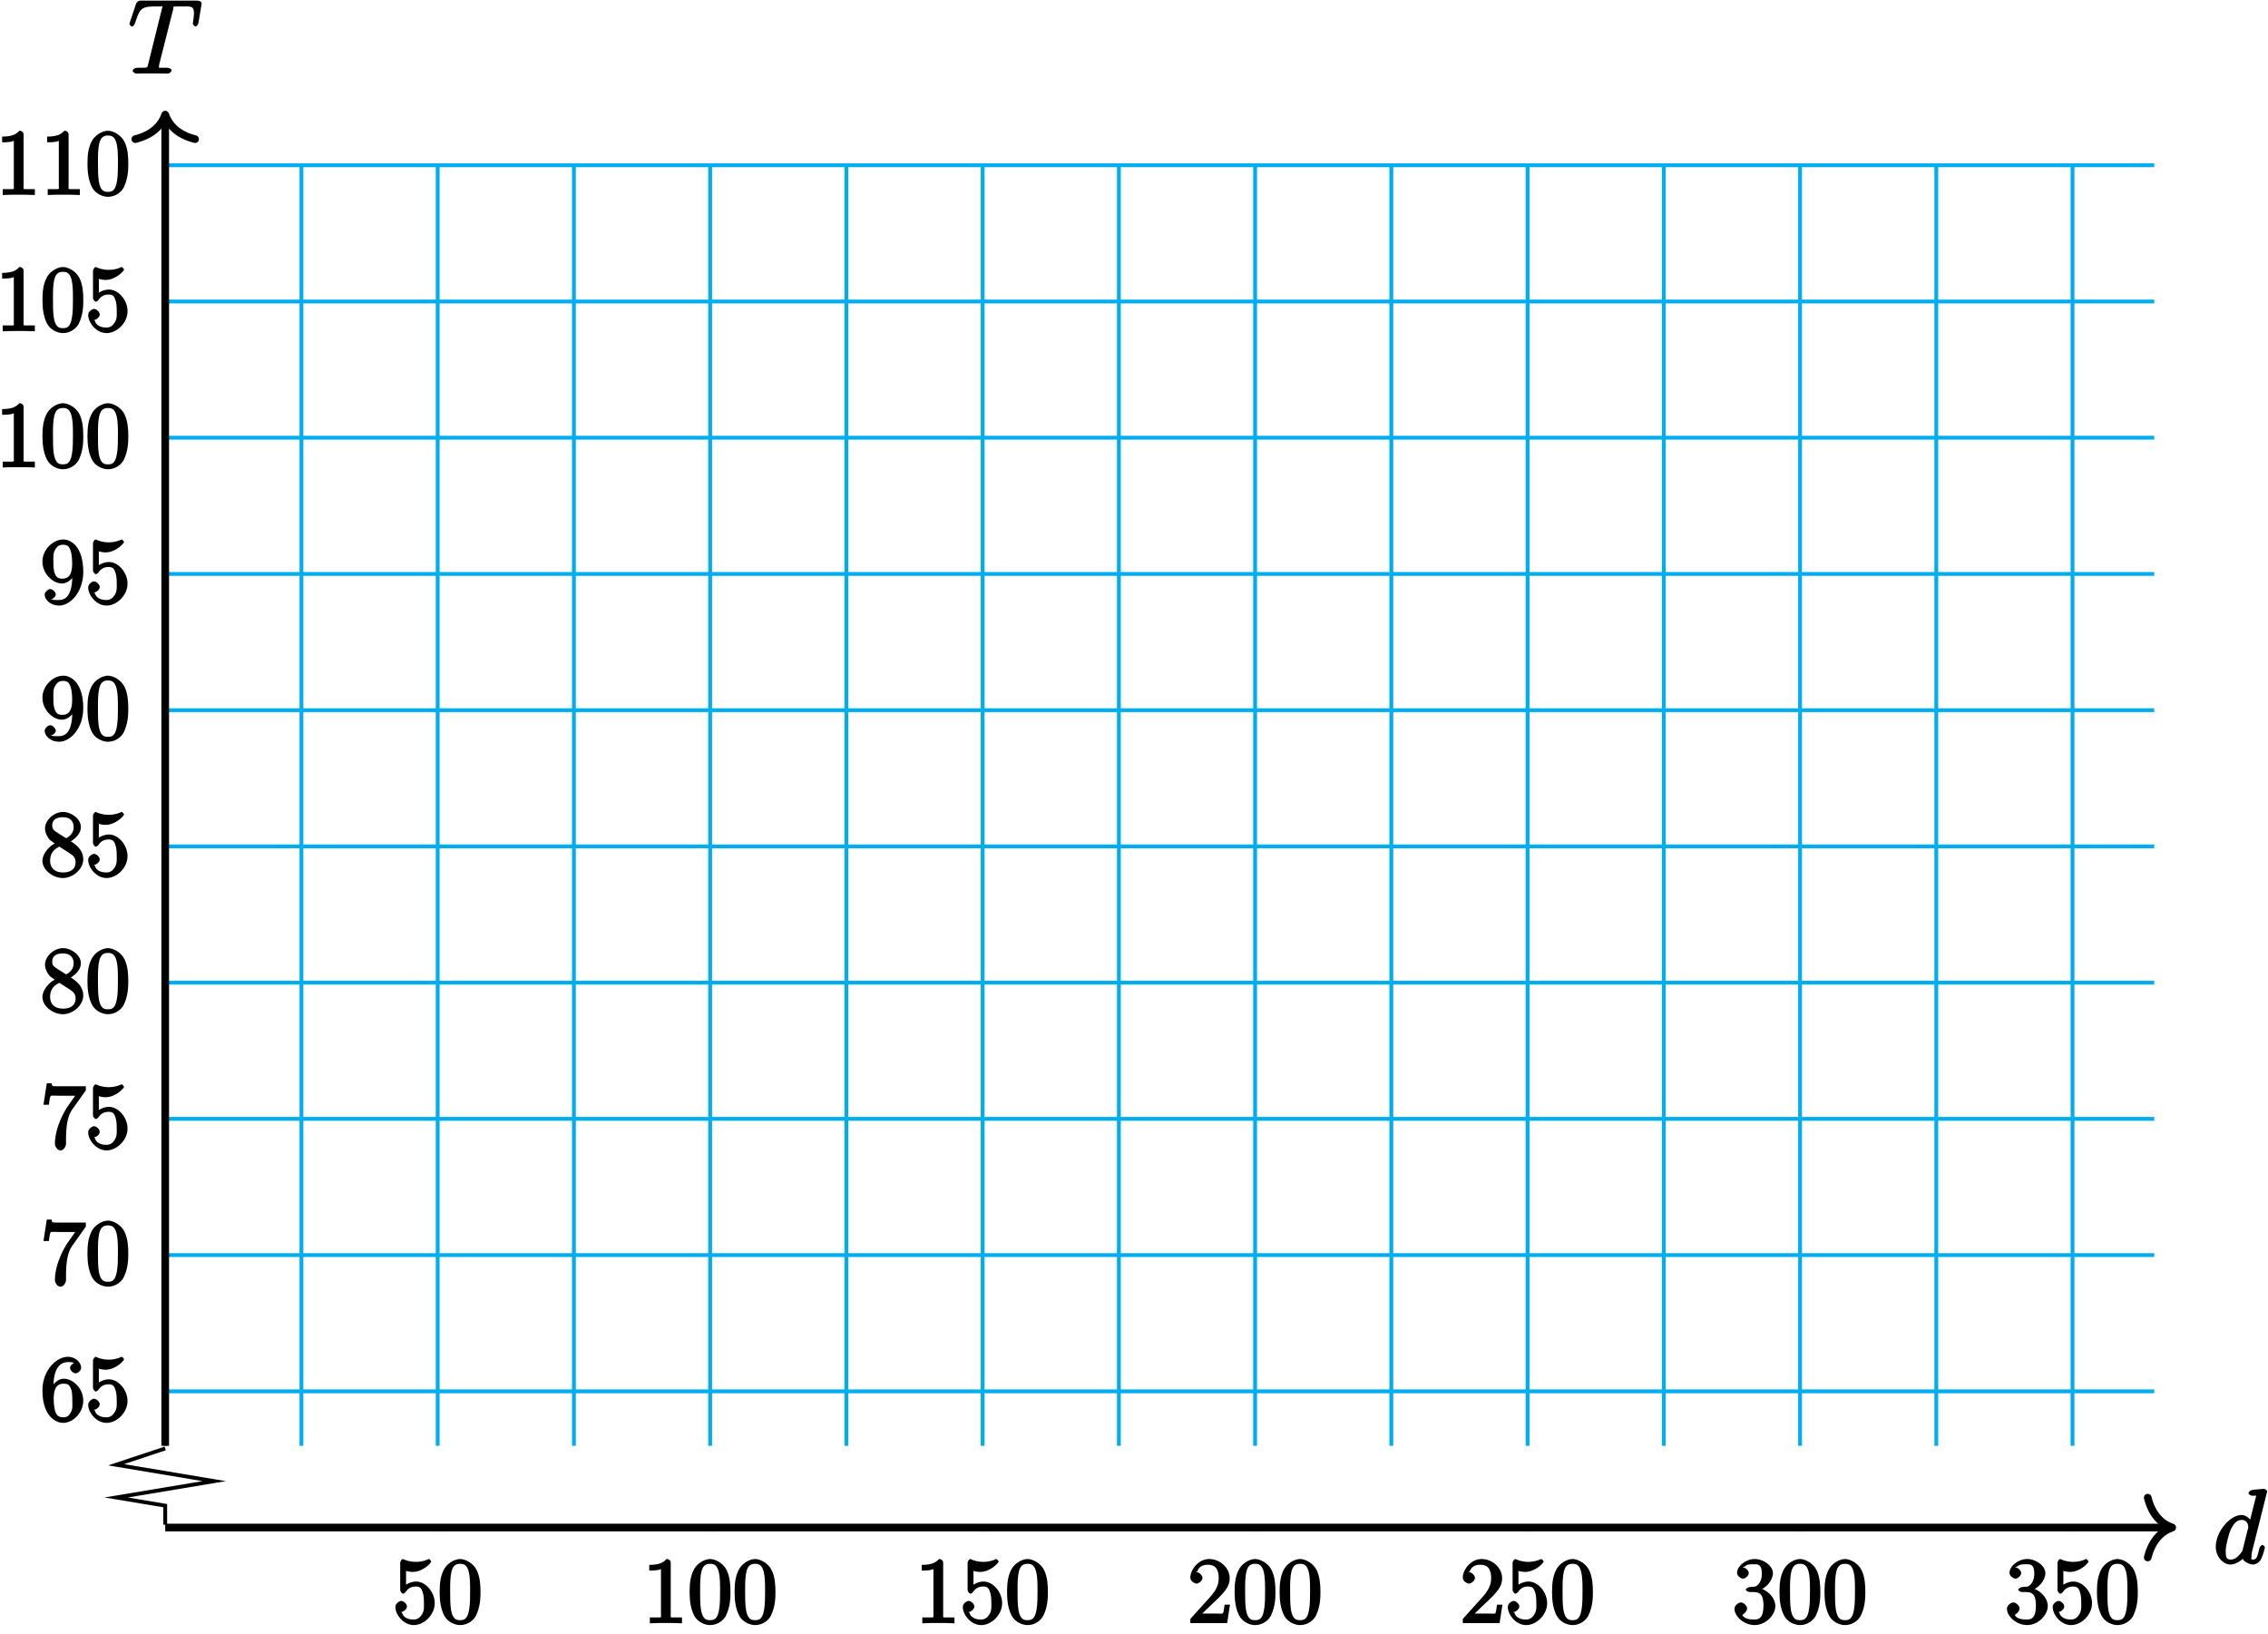
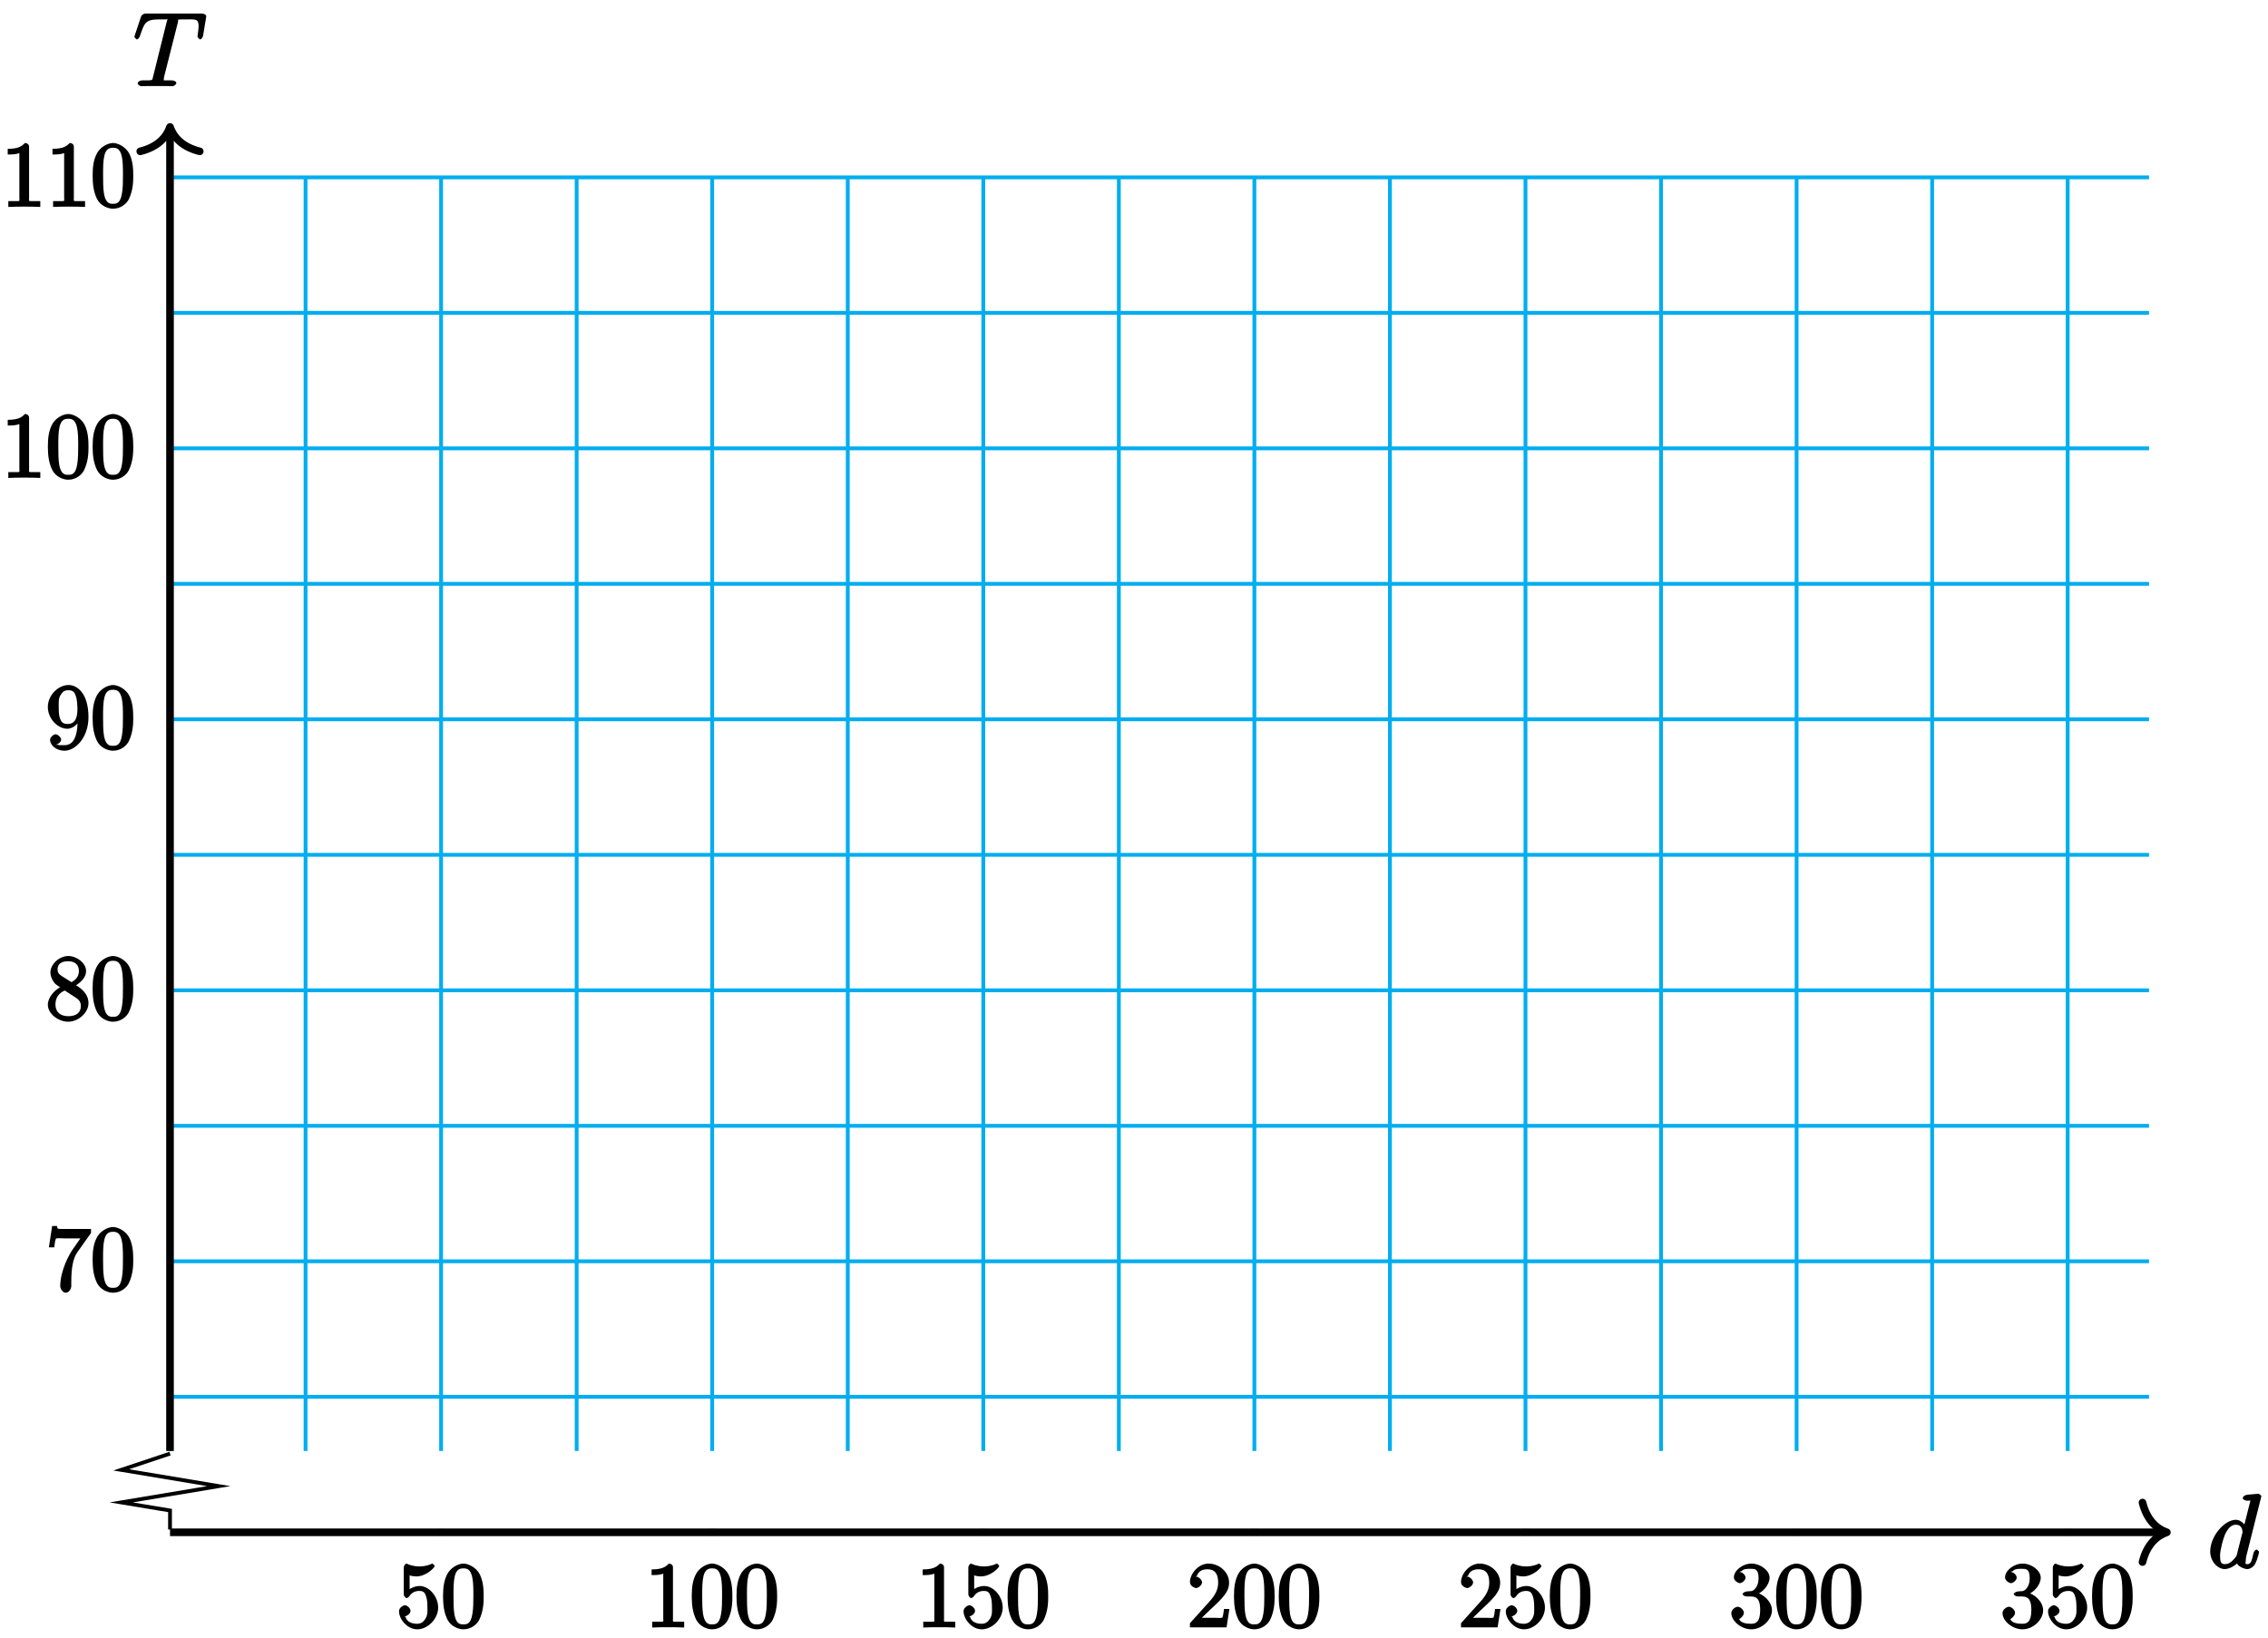
- <svg xmlns="http://www.w3.org/2000/svg" xmlns:xlink="http://www.w3.org/1999/xlink" width="236pt" height="170pt" viewBox="0 0 236 170" version="1.1">
+ <svg xmlns="http://www.w3.org/2000/svg" xmlns:xlink="http://www.w3.org/1999/xlink" width="237.2pt" height="171.337pt" viewBox="0 0 237.2 171.337" version="1.1">
  <defs>
    <g>
      <symbol overflow="visible" id="glyph0-0">
        <path style="stroke:none;" d="" />
      </symbol>
      <symbol overflow="visible" id="glyph0-1">
        <path style="stroke:none;" d="M 5.578 -7.359 C 5.594 -7.391 5.609 -7.453 5.609 -7.516 C 5.609 -7.625 5.344 -7.766 5.312 -7.766 C 5.312 -7.766 4.781 -7.734 4.719 -7.719 C 4.547 -7.703 4.375 -7.688 4.188 -7.672 C 3.922 -7.656 3.672 -7.5 3.672 -7.297 C 3.672 -7.188 3.922 -7.047 4.078 -7.047 C 4.609 -7.047 4.453 -7.094 4.453 -6.984 C 4.453 -6.922 4.422 -6.844 4.406 -6.797 L 3.75 -4.188 L 4.094 -4.188 C 3.969 -4.469 3.516 -5.047 2.953 -5.047 C 1.75 -5.047 0.266 -3.328 0.266 -1.734 C 0.266 -0.672 1.062 0.109 1.781 0.109 C 2.375 0.109 3 -0.391 3.078 -0.484 C 3.125 -0.219 3.797 0.109 4.125 0.109 C 4.453 0.109 4.828 -0.125 5 -0.5 C 5.234 -0.984 5.375 -1.641 5.375 -1.688 C 5.375 -1.75 5.172 -1.938 5.109 -1.938 C 5.016 -1.938 4.828 -1.734 4.797 -1.578 C 4.625 -0.938 4.594 -0.406 4.156 -0.406 C 3.844 -0.406 3.984 -0.531 3.984 -0.75 C 3.984 -0.797 3.984 -1.016 4.062 -1.328 Z M 3.062 -1.438 C 3.016 -1.25 3.062 -1.328 2.906 -1.125 C 2.672 -0.828 2.328 -0.406 1.812 -0.406 C 1.375 -0.406 1.297 -0.656 1.297 -1.297 C 1.297 -1.891 1.625 -3.094 1.828 -3.547 C 2.203 -4.297 2.547 -4.531 2.953 -4.531 C 3.672 -4.531 3.641 -3.797 3.641 -3.719 C 3.641 -3.703 3.656 -3.672 3.594 -3.547 Z M 3.062 -1.438 " />
      </symbol>
      <symbol overflow="visible" id="glyph0-2">
        <path style="stroke:none;" d="M 4.656 -6.719 C 4.719 -6.969 4.578 -6.922 4.734 -6.969 C 4.828 -6.984 5.172 -6.984 5.406 -6.984 C 6.484 -6.984 6.812 -7.094 6.812 -6.25 C 6.812 -6.094 6.766 -5.688 6.703 -5.281 L 6.703 -5.156 C 6.703 -5.109 6.906 -4.891 6.969 -4.891 C 7.078 -4.891 7.25 -5.109 7.281 -5.281 L 7.594 -7.188 C 7.609 -7.281 7.609 -7.297 7.609 -7.328 C 7.609 -7.453 7.391 -7.594 7.172 -7.594 L 1.281 -7.594 C 1.031 -7.594 0.844 -7.438 0.781 -7.25 L 0.141 -5.328 C 0.156 -5.391 0.094 -5.172 0.094 -5.156 C 0.094 -5.109 0.297 -4.891 0.359 -4.891 C 0.453 -4.891 0.641 -5.094 0.672 -5.234 C 1.125 -6.531 1.188 -6.984 2.625 -6.984 L 3.344 -6.984 C 3.609 -6.984 3.547 -7.141 3.547 -7.016 C 3.547 -6.984 3.547 -6.969 3.484 -6.766 L 2.047 -0.984 C 1.938 -0.578 2.094 -0.609 0.953 -0.609 C 0.672 -0.609 0.438 -0.469 0.438 -0.266 C 0.438 -0.156 0.719 0 0.781 0 C 1.047 0 1.328 -0.016 1.594 -0.016 L 3.266 -0.016 C 3.547 -0.016 3.828 0 4.109 0 C 4.219 0 4.484 -0.156 4.484 -0.359 C 4.484 -0.469 4.25 -0.609 3.969 -0.609 C 3 -0.609 3.172 -0.562 3.172 -0.719 C 3.172 -0.734 3.172 -0.812 3.203 -0.984 Z M 4.656 -6.719 " />
      </symbol>
      <symbol overflow="visible" id="glyph1-0">
        <path style="stroke:none;" d="" />
      </symbol>
      <symbol overflow="visible" id="glyph1-1">
        <path style="stroke:none;" d="M 1.219 -5.484 C 1.641 -5.344 1.969 -5.328 2.078 -5.328 C 3.156 -5.328 4.016 -6.281 4.016 -6.422 C 4.016 -6.453 3.828 -6.672 3.766 -6.672 C 3.75 -6.672 3.734 -6.672 3.641 -6.625 C 3.109 -6.391 2.656 -6.375 2.406 -6.375 C 1.766 -6.375 1.312 -6.562 1.141 -6.641 C 1.078 -6.672 1.047 -6.672 1.047 -6.672 C 0.969 -6.672 0.781 -6.438 0.781 -6.297 L 0.781 -3.453 C 0.781 -3.281 0.969 -3.062 1.078 -3.062 C 1.125 -3.062 1.25 -3.125 1.344 -3.234 C 1.609 -3.641 1.953 -3.812 2.422 -3.812 C 2.938 -3.812 3 -3.5 3.078 -3.344 C 3.234 -2.969 3.25 -2.5 3.25 -2.125 C 3.25 -1.766 3.312 -1.344 3.047 -0.906 C 2.828 -0.562 2.578 -0.375 2.156 -0.375 C 1.531 -0.375 1.078 -0.641 0.969 -1.094 C 0.781 -1.172 0.844 -1.156 0.891 -1.156 C 1.047 -1.156 1.484 -1.406 1.484 -1.734 C 1.484 -2 1.125 -2.312 0.891 -2.312 C 0.719 -2.312 0.281 -2.062 0.281 -1.688 C 0.281 -0.875 1.125 0.203 2.188 0.203 C 3.266 0.203 4.375 -0.859 4.375 -2.078 C 4.375 -3.219 3.438 -4.328 2.438 -4.328 C 1.891 -4.328 1.344 -4.031 1.094 -3.766 L 1.391 -3.656 L 1.391 -5.422 Z M 1.219 -5.484 " />
      </symbol>
      <symbol overflow="visible" id="glyph1-2">
        <path style="stroke:none;" d="M 4.453 -3.219 C 4.453 -4 4.406 -4.781 4.062 -5.516 C 3.672 -6.297 2.812 -6.672 2.344 -6.672 C 1.781 -6.672 0.922 -6.234 0.578 -5.438 C 0.312 -4.844 0.203 -4.25 0.203 -3.219 C 0.203 -2.281 0.328 -1.484 0.672 -0.797 C 1.047 -0.078 1.844 0.203 2.328 0.203 C 3.172 0.203 3.766 -0.344 3.984 -0.781 C 4.438 -1.719 4.453 -2.656 4.453 -3.219 Z M 2.328 -0.312 C 2.031 -0.312 1.578 -0.312 1.391 -1.359 C 1.297 -1.938 1.297 -2.656 1.297 -3.328 C 1.297 -4.109 1.297 -4.812 1.438 -5.391 C 1.609 -6.031 1.922 -6.172 2.328 -6.172 C 2.703 -6.172 3.062 -6.094 3.25 -5.281 C 3.375 -4.734 3.375 -3.984 3.375 -3.328 C 3.375 -2.688 3.375 -1.953 3.266 -1.375 C 3.094 -0.328 2.672 -0.312 2.328 -0.312 Z M 2.328 -0.312 " />
      </symbol>
      <symbol overflow="visible" id="glyph1-3">
        <path style="stroke:none;" d="M 2.922 -6.281 C 2.922 -6.5 2.75 -6.672 2.484 -6.672 C 2.203 -6.375 1.859 -6.062 0.688 -6.062 L 0.688 -5.469 C 1.094 -5.469 1.562 -5.469 1.906 -5.625 L 1.906 -0.891 C 1.906 -0.547 2.062 -0.594 1.219 -0.594 L 0.75 -0.594 L 0.75 0.016 C 1.188 -0.016 2.109 -0.016 2.422 -0.016 C 2.75 -0.016 3.656 -0.016 4.094 0.016 L 4.094 -0.594 L 3.625 -0.594 C 2.781 -0.594 2.922 -0.547 2.922 -0.891 Z M 2.922 -6.281 " />
      </symbol>
      <symbol overflow="visible" id="glyph1-4">
        <path style="stroke:none;" d="M 4.203 -1.922 L 3.844 -1.922 C 3.781 -1.594 3.766 -1.188 3.672 -1.031 C 3.609 -0.953 3.188 -1 2.891 -1 L 1.125 -1 L 1.25 -0.734 C 1.5 -0.953 2.078 -1.562 2.328 -1.781 C 3.781 -3.125 4.375 -3.734 4.375 -4.672 C 4.375 -5.781 3.344 -6.672 2.234 -6.672 C 1.125 -6.672 0.281 -5.562 0.281 -4.75 C 0.281 -4.25 0.891 -4.109 0.922 -4.109 C 1.125 -4.109 1.547 -4.406 1.547 -4.703 C 1.547 -4.969 1.188 -5.312 0.922 -5.312 C 0.828 -5.312 0.812 -5.312 1.016 -5.391 C 1.141 -5.797 1.484 -6.078 2.109 -6.078 C 2.922 -6.078 3.234 -5.562 3.234 -4.672 C 3.234 -3.859 2.828 -3.266 2.281 -2.656 L 0.281 -0.438 L 0.281 0 L 4.109 0 L 4.406 -1.922 Z M 4.203 -1.922 " />
      </symbol>
      <symbol overflow="visible" id="glyph1-5">
        <path style="stroke:none;" d="M 1.766 -3.75 C 1.594 -3.734 1.375 -3.562 1.375 -3.484 C 1.375 -3.391 1.609 -3.234 1.781 -3.234 L 2.219 -3.234 C 3.031 -3.234 3.219 -2.719 3.219 -1.797 C 3.219 -0.547 2.75 -0.375 2.281 -0.375 C 1.812 -0.375 1.203 -0.438 1.016 -0.859 C 1.062 -0.859 1.516 -1.188 1.516 -1.531 C 1.516 -1.812 1.141 -2.156 0.875 -2.156 C 0.641 -2.156 0.203 -1.859 0.203 -1.5 C 0.203 -0.656 1.25 0.203 2.297 0.203 C 3.438 0.203 4.453 -0.828 4.453 -1.781 C 4.453 -2.672 3.578 -3.516 2.656 -3.688 L 2.656 -3.359 C 3.484 -3.609 4.203 -4.453 4.203 -5.203 C 4.203 -5.953 3.234 -6.672 2.312 -6.672 C 1.359 -6.672 0.469 -5.922 0.469 -5.234 C 0.469 -4.844 0.953 -4.625 1.094 -4.625 C 1.297 -4.625 1.688 -4.922 1.688 -5.203 C 1.688 -5.516 1.297 -5.797 1.078 -5.797 C 1.016 -5.797 1 -5.797 1.312 -5.906 C 1.453 -6.172 2.234 -6.125 2.281 -6.125 C 2.594 -6.125 3.047 -6.141 3.047 -5.203 C 3.047 -5.016 3.062 -4.594 2.797 -4.188 C 2.5 -3.766 2.297 -3.781 2.047 -3.781 Z M 1.766 -3.75 " />
      </symbol>
      <symbol overflow="visible" id="glyph1-6">
-         <path style="stroke:none;" d="M 1.344 -3.484 C 1.344 -5.906 2.359 -6.125 2.875 -6.125 C 3.219 -6.125 3.438 -6.078 3.438 -6.047 C 3.625 -6.047 3.078 -5.891 3.078 -5.5 C 3.078 -5.281 3.406 -4.953 3.656 -4.953 C 3.891 -4.953 4.234 -5.25 4.234 -5.531 C 4.234 -6.031 3.688 -6.672 2.859 -6.672 C 1.656 -6.672 0.203 -5.281 0.203 -3.172 C 0.203 -0.547 1.547 0.203 2.359 0.203 C 3.391 0.203 4.453 -0.859 4.453 -2.109 C 4.453 -3.375 3.391 -4.391 2.438 -4.391 C 1.594 -4.391 1.094 -3.484 1 -3.219 L 1.344 -3.219 Z M 2.359 -0.375 C 1.75 -0.375 1.641 -0.75 1.547 -0.953 C 1.469 -1.188 1.375 -1.656 1.375 -2.328 C 1.375 -3.094 1.547 -3.875 2.406 -3.875 C 2.922 -3.875 3.016 -3.688 3.172 -3.359 C 3.312 -3 3.312 -2.531 3.312 -2.109 C 3.312 -1.625 3.375 -1.312 3.188 -0.953 C 2.953 -0.484 2.734 -0.375 2.359 -0.375 Z M 2.359 -0.375 " />
+         <path style="stroke:none;" d="M 4.719 -6.094 L 4.719 -6.469 L 2.234 -6.469 C 1.078 -6.469 1.234 -6.438 1.156 -6.781 L 0.656 -6.781 L 0.312 -4.547 L 0.875 -4.547 C 0.922 -4.875 0.953 -5.359 1.078 -5.469 C 1.156 -5.531 1.766 -5.484 1.891 -5.484 L 3.609 -5.484 L 2.781 -4.297 C 2.531 -3.922 1.5 -2.234 1.5 -0.438 C 1.5 -0.328 1.688 0.203 2.078 0.203 C 2.484 0.203 2.656 -0.328 2.656 -0.453 L 2.656 -0.922 C 2.656 -2.359 2.828 -3.359 3.266 -4 L 4.719 -6.047 Z M 4.719 -6.094 " />
      </symbol>
      <symbol overflow="visible" id="glyph1-7">
-         <path style="stroke:none;" d="M 4.719 -6.094 L 4.719 -6.469 L 2.234 -6.469 C 1.078 -6.469 1.234 -6.438 1.156 -6.781 L 0.656 -6.781 L 0.312 -4.547 L 0.875 -4.547 C 0.922 -4.875 0.953 -5.359 1.078 -5.469 C 1.156 -5.531 1.766 -5.484 1.891 -5.484 L 3.609 -5.484 L 2.781 -4.297 C 2.531 -3.922 1.5 -2.234 1.5 -0.438 C 1.5 -0.328 1.688 0.203 2.078 0.203 C 2.484 0.203 2.656 -0.328 2.656 -0.453 L 2.656 -0.922 C 2.656 -2.359 2.828 -3.359 3.266 -4 L 4.719 -6.047 Z M 4.719 -6.094 " />
+         <path style="stroke:none;" d="M 2.969 -3.5 C 3.438 -3.766 4.203 -4.297 4.203 -5.109 C 4.203 -5.938 3.219 -6.672 2.344 -6.672 C 1.391 -6.672 0.469 -5.812 0.469 -4.938 C 0.469 -4.625 0.625 -4.188 0.891 -3.859 C 1 -3.734 1 -3.734 1.484 -3.391 C 0.875 -3.094 0.203 -2.297 0.203 -1.594 C 0.203 -0.578 1.359 0.203 2.328 0.203 C 3.391 0.203 4.453 -0.734 4.453 -1.734 C 4.453 -2.719 3.703 -3.266 3.172 -3.609 Z M 1.656 -4.578 C 1.547 -4.672 1.219 -4.797 1.219 -5.266 C 1.219 -5.891 1.688 -6.125 2.328 -6.125 C 3.016 -6.125 3.453 -5.781 3.453 -5.094 C 3.453 -4.516 3.094 -4.156 2.672 -3.938 Z M 1.875 -3.125 L 3.031 -2.375 C 3.281 -2.203 3.656 -2.016 3.656 -1.438 C 3.656 -0.703 3.109 -0.375 2.344 -0.375 C 1.531 -0.375 1 -0.797 1 -1.594 C 1 -2.344 1.375 -2.797 1.969 -3.062 Z M 1.875 -3.125 " />
      </symbol>
      <symbol overflow="visible" id="glyph1-8">
-         <path style="stroke:none;" d="M 2.969 -3.5 C 3.438 -3.766 4.203 -4.297 4.203 -5.109 C 4.203 -5.938 3.219 -6.672 2.344 -6.672 C 1.391 -6.672 0.469 -5.812 0.469 -4.938 C 0.469 -4.625 0.625 -4.188 0.891 -3.859 C 1 -3.734 1 -3.734 1.484 -3.391 C 0.875 -3.094 0.203 -2.297 0.203 -1.594 C 0.203 -0.578 1.359 0.203 2.328 0.203 C 3.391 0.203 4.453 -0.734 4.453 -1.734 C 4.453 -2.719 3.703 -3.266 3.172 -3.609 Z M 1.656 -4.578 C 1.547 -4.672 1.219 -4.797 1.219 -5.266 C 1.219 -5.891 1.688 -6.125 2.328 -6.125 C 3.016 -6.125 3.453 -5.781 3.453 -5.094 C 3.453 -4.516 3.094 -4.156 2.672 -3.938 Z M 1.875 -3.125 L 3.031 -2.375 C 3.281 -2.203 3.656 -2.016 3.656 -1.438 C 3.656 -0.703 3.109 -0.375 2.344 -0.375 C 1.531 -0.375 1 -0.797 1 -1.594 C 1 -2.344 1.375 -2.797 1.969 -3.062 Z M 1.875 -3.125 " />
-       </symbol>
-       <symbol overflow="visible" id="glyph1-9">
        <path style="stroke:none;" d="M 3.312 -2.938 C 3.312 -0.672 2.5 -0.375 1.922 -0.375 C 1.688 -0.375 1.297 -0.359 1.266 -0.422 L 1 -0.422 C 1.078 -0.406 1.594 -0.609 1.594 -0.969 C 1.594 -1.172 1.266 -1.516 1.016 -1.516 C 0.781 -1.516 0.438 -1.188 0.438 -0.953 C 0.438 -0.359 1.094 0.203 1.938 0.203 C 3.125 0.203 4.453 -1.219 4.453 -3.297 C 4.453 -5.875 3.219 -6.672 2.375 -6.672 C 1.312 -6.672 0.203 -5.625 0.203 -4.375 C 0.203 -3.109 1.281 -2.094 2.234 -2.094 C 2.938 -2.094 3.484 -2.766 3.672 -3.25 L 3.312 -3.25 Z M 2.281 -2.594 C 1.672 -2.594 1.594 -2.922 1.5 -3.109 C 1.344 -3.469 1.344 -3.938 1.344 -4.359 C 1.344 -4.891 1.297 -5.25 1.547 -5.641 C 1.719 -5.906 1.859 -6.125 2.375 -6.125 C 2.922 -6.125 3.016 -5.797 3.109 -5.578 C 3.297 -5.109 3.297 -4.297 3.297 -4.156 C 3.297 -3.359 3.125 -2.594 2.281 -2.594 Z M 2.281 -2.594 " />
      </symbol>
    </g>
  </defs>
  <g id="surface1">
-     <path style="fill:none;stroke-width:0.399;stroke-linecap:butt;stroke-linejoin:miter;stroke:rgb(0%,67.839%,93.729%);stroke-opacity:1;stroke-miterlimit:10;" d="M 0.001 184.264 L 206.974 184.264 M 0.001 198.44 L 206.974 198.44 M 0.001 212.616 L 206.974 212.616 M 0.001 226.788 L 206.974 226.788 M 0.001 240.964 L 206.974 240.964 M 0.001 255.135 L 206.974 255.135 M 0.001 269.311 L 206.974 269.311 M 0.001 283.487 L 206.974 283.487 M 0.001 297.659 L 206.974 297.659 M 0.001 311.835 L 206.974 311.835 M 0.001 178.596 L 0.001 311.835 M 14.177 178.596 L 14.177 311.835 M 28.353 178.596 L 28.353 311.835 M 42.529 178.596 L 42.529 311.835 M 56.705 178.596 L 56.705 311.835 M 70.88 178.596 L 70.88 311.835 M 85.06 178.596 L 85.06 311.835 M 99.236 178.596 L 99.236 311.835 M 113.412 178.596 L 113.412 311.835 M 127.587 178.596 L 127.587 311.835 M 141.763 178.596 L 141.763 311.835 M 155.939 178.596 L 155.939 311.835 M 170.119 178.596 L 170.119 311.835 M 184.294 178.596 L 184.294 311.835 M 198.47 178.596 L 198.47 311.835 " transform="matrix(1,0,0,-1,17.19,329.03)" />
-     <path style="fill:none;stroke-width:0.797;stroke-linecap:butt;stroke-linejoin:miter;stroke:rgb(0%,0%,0%);stroke-opacity:1;stroke-miterlimit:10;" d="M 0.001 170.093 L 208.447 170.093 " transform="matrix(1,0,0,-1,17.19,329.03)" />
-     <path style="fill:none;stroke-width:0.797;stroke-linecap:round;stroke-linejoin:round;stroke:rgb(0%,0%,0%);stroke-opacity:1;stroke-miterlimit:10;" d="M -2.551 3.111 C -2.086 1.243 -1.047 0.365 -0 0.001 C -1.047 -0.362 -2.086 -1.245 -2.551 -3.112 " transform="matrix(1,0,0,-1,226.0356,158.9388)" />
+     <path style="fill:none;stroke-width:0.399;stroke-linecap:butt;stroke-linejoin:miter;stroke:rgb(0%,67.839%,93.729%);stroke-opacity:1;stroke-miterlimit:10;" d="M 0.001 184.266 L 206.978 184.266 M 0.001 198.441 L 206.978 198.441 M 0.001 212.613 L 206.978 212.613 M 0.001 226.789 L 206.978 226.789 M 0.001 240.961 L 206.978 240.961 M 0.001 255.137 L 206.978 255.137 M 0.001 269.312 L 206.978 269.312 M 0.001 283.484 L 206.978 283.484 M 0.001 297.66 L 206.978 297.66 M 0.001 311.832 L 206.978 311.832 M 0.001 178.598 L 0.001 311.836 M 14.177 178.598 L 14.177 311.836 M 28.353 178.598 L 28.353 311.836 M 42.529 178.598 L 42.529 311.836 M 56.704 178.598 L 56.704 311.836 M 70.884 178.598 L 70.884 311.836 M 85.06 178.598 L 85.06 311.836 M 99.236 178.598 L 99.236 311.836 M 113.411 178.598 L 113.411 311.836 M 127.587 178.598 L 127.587 311.836 M 141.763 178.598 L 141.763 311.836 M 155.943 178.598 L 155.943 311.836 M 170.118 178.598 L 170.118 311.836 M 184.294 178.598 L 184.294 311.836 M 198.47 178.598 L 198.47 311.836 " transform="matrix(1,0,0,-1,17.78,330.3866)" />
+     <path style="fill:none;stroke-width:0.797;stroke-linecap:butt;stroke-linejoin:miter;stroke:rgb(0%,0%,0%);stroke-opacity:1;stroke-miterlimit:10;" d="M 0.001 170.09 L 208.447 170.09 " transform="matrix(1,0,0,-1,17.78,330.3866)" />
+     <path style="fill:none;stroke-width:0.797;stroke-linecap:round;stroke-linejoin:round;stroke:rgb(0%,0%,0%);stroke-opacity:1;stroke-miterlimit:10;" d="M -2.551 3.112 C -2.083 1.245 -1.048 0.362 -0.001 -0.001 C -1.048 -0.365 -2.083 -1.244 -2.551 -3.111 " transform="matrix(1,0,0,-1,226.6256,160.2954)" />
    <g style="fill:rgb(0%,0%,0%);fill-opacity:1;">
-       <use xlink:href="#glyph0-1" x="230.301" y="162.677" />
+       <use xlink:href="#glyph0-1" x="230.89" y="164.034" />
    </g>
-     <path style="fill:none;stroke-width:0.797;stroke-linecap:butt;stroke-linejoin:miter;stroke:rgb(0%,0%,0%);stroke-opacity:1;stroke-miterlimit:10;" d="M 0.001 178.596 L 0.001 316.706 " transform="matrix(1,0,0,-1,17.19,329.03)" />
-     <path style="fill:none;stroke-width:0.797;stroke-linecap:round;stroke-linejoin:round;stroke:rgb(0%,0%,0%);stroke-opacity:1;stroke-miterlimit:10;" d="M -2.552 3.112 C -2.083 1.245 -1.048 0.362 -0.001 -0.001 C -1.048 -0.365 -2.083 -1.244 -2.552 -3.111 " transform="matrix(0,-1,-1,0,17.19,11.92487)" />
+     <path style="fill:none;stroke-width:0.797;stroke-linecap:butt;stroke-linejoin:miter;stroke:rgb(0%,0%,0%);stroke-opacity:1;stroke-miterlimit:10;" d="M 0.001 178.598 L 0.001 316.707 " transform="matrix(1,0,0,-1,17.78,330.3866)" />
+     <path style="fill:none;stroke-width:0.797;stroke-linecap:round;stroke-linejoin:round;stroke:rgb(0%,0%,0%);stroke-opacity:1;stroke-miterlimit:10;" d="M -2.551 3.112 C -2.086 1.245 -1.047 0.362 0 -0.001 C -1.047 -0.365 -2.086 -1.243 -2.551 -3.111 " transform="matrix(0,-1,-1,0,17.78,13.2815)" />
    <g style="fill:rgb(0%,0%,0%);fill-opacity:1;">
-       <use xlink:href="#glyph0-2" x="13.371" y="7.657" />
+       <use xlink:href="#glyph0-2" x="13.96" y="9.014" />
    </g>
-     <path style="fill:none;stroke-width:0.797;stroke-linecap:butt;stroke-linejoin:miter;stroke:rgb(0%,0%,0%);stroke-opacity:1;stroke-miterlimit:10;" d="M 28.353 170.432 L 28.353 169.753 " transform="matrix(1,0,0,-1,17.19,329.03)" />
+     <path style="fill:none;stroke-width:0.797;stroke-linecap:butt;stroke-linejoin:miter;stroke:rgb(0%,0%,0%);stroke-opacity:1;stroke-miterlimit:10;" d="M 28.353 170.43 L 28.353 169.75 " transform="matrix(1,0,0,-1,17.78,330.3866)" />
    <g style="fill:rgb(0%,0%,0%);fill-opacity:1;">
-       <use xlink:href="#glyph1-1" x="40.862" y="168.884" />
-       <use xlink:href="#glyph1-2" x="45.545" y="168.884" />
+       <use xlink:href="#glyph1-1" x="41.45" y="170.241" />
+       <use xlink:href="#glyph1-2" x="46.133" y="170.241" />
    </g>
-     <path style="fill:none;stroke-width:0.797;stroke-linecap:butt;stroke-linejoin:miter;stroke:rgb(0%,0%,0%);stroke-opacity:1;stroke-miterlimit:10;" d="M 56.705 170.432 L 56.705 169.753 " transform="matrix(1,0,0,-1,17.19,329.03)" />
+     <path style="fill:none;stroke-width:0.797;stroke-linecap:butt;stroke-linejoin:miter;stroke:rgb(0%,0%,0%);stroke-opacity:1;stroke-miterlimit:10;" d="M 56.704 170.43 L 56.704 169.75 " transform="matrix(1,0,0,-1,17.78,330.3866)" />
    <g style="fill:rgb(0%,0%,0%);fill-opacity:1;">
-       <use xlink:href="#glyph1-3" x="66.872" y="168.884" />
-       <use xlink:href="#glyph1-2" x="71.555" y="168.884" />
-       <use xlink:href="#glyph1-2" x="76.237" y="168.884" />
+       <use xlink:href="#glyph1-3" x="67.46" y="170.241" />
+       <use xlink:href="#glyph1-2" x="72.143" y="170.241" />
+       <use xlink:href="#glyph1-2" x="76.825" y="170.241" />
    </g>
-     <path style="fill:none;stroke-width:0.797;stroke-linecap:butt;stroke-linejoin:miter;stroke:rgb(0%,0%,0%);stroke-opacity:1;stroke-miterlimit:10;" d="M 85.06 170.432 L 85.06 169.753 " transform="matrix(1,0,0,-1,17.19,329.03)" />
+     <path style="fill:none;stroke-width:0.797;stroke-linecap:butt;stroke-linejoin:miter;stroke:rgb(0%,0%,0%);stroke-opacity:1;stroke-miterlimit:10;" d="M 85.06 170.43 L 85.06 169.75 " transform="matrix(1,0,0,-1,17.78,330.3866)" />
    <g style="fill:rgb(0%,0%,0%);fill-opacity:1;">
-       <use xlink:href="#glyph1-3" x="95.222" y="168.884" />
-       <use xlink:href="#glyph1-1" x="99.905" y="168.884" />
-       <use xlink:href="#glyph1-2" x="104.587" y="168.884" />
+       <use xlink:href="#glyph1-3" x="95.81" y="170.241" />
+       <use xlink:href="#glyph1-1" x="100.493" y="170.241" />
+       <use xlink:href="#glyph1-2" x="105.175" y="170.241" />
    </g>
-     <path style="fill:none;stroke-width:0.797;stroke-linecap:butt;stroke-linejoin:miter;stroke:rgb(0%,0%,0%);stroke-opacity:1;stroke-miterlimit:10;" d="M 113.412 170.432 L 113.412 169.753 " transform="matrix(1,0,0,-1,17.19,329.03)" />
+     <path style="fill:none;stroke-width:0.797;stroke-linecap:butt;stroke-linejoin:miter;stroke:rgb(0%,0%,0%);stroke-opacity:1;stroke-miterlimit:10;" d="M 113.411 170.43 L 113.411 169.75 " transform="matrix(1,0,0,-1,17.78,330.3866)" />
    <g style="fill:rgb(0%,0%,0%);fill-opacity:1;">
-       <use xlink:href="#glyph1-4" x="123.582" y="168.884" />
-       <use xlink:href="#glyph1-2" x="128.265" y="168.884" />
-       <use xlink:href="#glyph1-2" x="132.947" y="168.884" />
+       <use xlink:href="#glyph1-4" x="124.17" y="170.241" />
+       <use xlink:href="#glyph1-2" x="128.853" y="170.241" />
+       <use xlink:href="#glyph1-2" x="133.535" y="170.241" />
    </g>
-     <path style="fill:none;stroke-width:0.797;stroke-linecap:butt;stroke-linejoin:miter;stroke:rgb(0%,0%,0%);stroke-opacity:1;stroke-miterlimit:10;" d="M 141.763 170.432 L 141.763 169.753 " transform="matrix(1,0,0,-1,17.19,329.03)" />
+     <path style="fill:none;stroke-width:0.797;stroke-linecap:butt;stroke-linejoin:miter;stroke:rgb(0%,0%,0%);stroke-opacity:1;stroke-miterlimit:10;" d="M 141.763 170.43 L 141.763 169.75 " transform="matrix(1,0,0,-1,17.78,330.3866)" />
    <g style="fill:rgb(0%,0%,0%);fill-opacity:1;">
-       <use xlink:href="#glyph1-4" x="151.932" y="168.884" />
-       <use xlink:href="#glyph1-1" x="156.615" y="168.884" />
-       <use xlink:href="#glyph1-2" x="161.297" y="168.884" />
+       <use xlink:href="#glyph1-4" x="152.52" y="170.241" />
+       <use xlink:href="#glyph1-1" x="157.203" y="170.241" />
+       <use xlink:href="#glyph1-2" x="161.885" y="170.241" />
    </g>
-     <path style="fill:none;stroke-width:0.797;stroke-linecap:butt;stroke-linejoin:miter;stroke:rgb(0%,0%,0%);stroke-opacity:1;stroke-miterlimit:10;" d="M 170.119 170.432 L 170.119 169.753 " transform="matrix(1,0,0,-1,17.19,329.03)" />
+     <path style="fill:none;stroke-width:0.797;stroke-linecap:butt;stroke-linejoin:miter;stroke:rgb(0%,0%,0%);stroke-opacity:1;stroke-miterlimit:10;" d="M 170.118 170.43 L 170.118 169.75 " transform="matrix(1,0,0,-1,17.78,330.3866)" />
    <g style="fill:rgb(0%,0%,0%);fill-opacity:1;">
-       <use xlink:href="#glyph1-5" x="180.282" y="168.884" />
-       <use xlink:href="#glyph1-2" x="184.965" y="168.884" />
-       <use xlink:href="#glyph1-2" x="189.647" y="168.884" />
+       <use xlink:href="#glyph1-5" x="180.87" y="170.241" />
+       <use xlink:href="#glyph1-2" x="185.553" y="170.241" />
+       <use xlink:href="#glyph1-2" x="190.235" y="170.241" />
    </g>
-     <path style="fill:none;stroke-width:0.797;stroke-linecap:butt;stroke-linejoin:miter;stroke:rgb(0%,0%,0%);stroke-opacity:1;stroke-miterlimit:10;" d="M 198.47 170.432 L 198.47 169.753 " transform="matrix(1,0,0,-1,17.19,329.03)" />
+     <path style="fill:none;stroke-width:0.797;stroke-linecap:butt;stroke-linejoin:miter;stroke:rgb(0%,0%,0%);stroke-opacity:1;stroke-miterlimit:10;" d="M 198.47 170.43 L 198.47 169.75 " transform="matrix(1,0,0,-1,17.78,330.3866)" />
    <g style="fill:rgb(0%,0%,0%);fill-opacity:1;">
-       <use xlink:href="#glyph1-5" x="208.632" y="168.884" />
-       <use xlink:href="#glyph1-1" x="213.315" y="168.884" />
-       <use xlink:href="#glyph1-2" x="217.997" y="168.884" />
+       <use xlink:href="#glyph1-5" x="209.23" y="170.241" />
+       <use xlink:href="#glyph1-1" x="213.913" y="170.241" />
+       <use xlink:href="#glyph1-2" x="218.595" y="170.241" />
    </g>
-     <path style="fill:none;stroke-width:0.399;stroke-linecap:butt;stroke-linejoin:miter;stroke:rgb(0%,0%,0%);stroke-opacity:1;stroke-miterlimit:10;" d="M 0.001 178.323 L -5.104 176.624 L 5.103 174.921 L -5.104 173.221 L 0.001 172.37 L 0.001 170.385 " transform="matrix(1,0,0,-1,17.19,329.03)" />
-     <path style="fill:none;stroke-width:0.797;stroke-linecap:butt;stroke-linejoin:miter;stroke:rgb(0%,0%,0%);stroke-opacity:1;stroke-miterlimit:10;" d="M 0.169 184.264 L -0.17 184.264 " transform="matrix(1,0,0,-1,17.19,329.03)" />
+     <path style="fill:none;stroke-width:0.399;stroke-linecap:butt;stroke-linejoin:miter;stroke:rgb(0%,0%,0%);stroke-opacity:1;stroke-miterlimit:10;" d="M 0.001 178.324 L -5.104 176.621 L 5.103 174.922 L -5.104 173.219 L 0.001 172.371 L 0.001 170.387 " transform="matrix(1,0,0,-1,17.78,330.3866)" />
+     <path style="fill:none;stroke-width:0.797;stroke-linecap:butt;stroke-linejoin:miter;stroke:rgb(0%,0%,0%);stroke-opacity:1;stroke-miterlimit:10;" d="M 0.169 198.441 L -0.171 198.441 " transform="matrix(1,0,0,-1,17.78,330.3866)" />
    <g style="fill:rgb(0%,0%,0%);fill-opacity:1;">
-       <use xlink:href="#glyph1-6" x="4.212" y="147.844" />
-       <use xlink:href="#glyph1-1" x="8.895" y="147.844" />
+       <use xlink:href="#glyph1-6" x="4.8" y="135.031" />
+       <use xlink:href="#glyph1-2" x="9.483" y="135.031" />
    </g>
-     <path style="fill:none;stroke-width:0.797;stroke-linecap:butt;stroke-linejoin:miter;stroke:rgb(0%,0%,0%);stroke-opacity:1;stroke-miterlimit:10;" d="M 0.169 198.44 L -0.17 198.44 " transform="matrix(1,0,0,-1,17.19,329.03)" />
+     <path style="fill:none;stroke-width:0.797;stroke-linecap:butt;stroke-linejoin:miter;stroke:rgb(0%,0%,0%);stroke-opacity:1;stroke-miterlimit:10;" d="M 0.169 226.789 L -0.171 226.789 " transform="matrix(1,0,0,-1,17.78,330.3866)" />
    <g style="fill:rgb(0%,0%,0%);fill-opacity:1;">
-       <use xlink:href="#glyph1-7" x="4.212" y="133.674" />
-       <use xlink:href="#glyph1-2" x="8.895" y="133.674" />
+       <use xlink:href="#glyph1-7" x="4.8" y="106.681" />
+       <use xlink:href="#glyph1-2" x="9.483" y="106.681" />
    </g>
-     <path style="fill:none;stroke-width:0.797;stroke-linecap:butt;stroke-linejoin:miter;stroke:rgb(0%,0%,0%);stroke-opacity:1;stroke-miterlimit:10;" d="M 0.169 212.616 L -0.17 212.616 " transform="matrix(1,0,0,-1,17.19,329.03)" />
+     <path style="fill:none;stroke-width:0.797;stroke-linecap:butt;stroke-linejoin:miter;stroke:rgb(0%,0%,0%);stroke-opacity:1;stroke-miterlimit:10;" d="M 0.169 255.137 L -0.171 255.137 " transform="matrix(1,0,0,-1,17.78,330.3866)" />
    <g style="fill:rgb(0%,0%,0%);fill-opacity:1;">
-       <use xlink:href="#glyph1-7" x="4.212" y="119.494" />
-       <use xlink:href="#glyph1-1" x="8.895" y="119.494" />
+       <use xlink:href="#glyph1-8" x="4.8" y="78.331" />
+       <use xlink:href="#glyph1-2" x="9.483" y="78.331" />
    </g>
-     <path style="fill:none;stroke-width:0.797;stroke-linecap:butt;stroke-linejoin:miter;stroke:rgb(0%,0%,0%);stroke-opacity:1;stroke-miterlimit:10;" d="M 0.169 226.788 L -0.17 226.788 " transform="matrix(1,0,0,-1,17.19,329.03)" />
+     <path style="fill:none;stroke-width:0.797;stroke-linecap:butt;stroke-linejoin:miter;stroke:rgb(0%,0%,0%);stroke-opacity:1;stroke-miterlimit:10;" d="M 0.169 283.484 L -0.171 283.484 " transform="matrix(1,0,0,-1,17.78,330.3866)" />
    <g style="fill:rgb(0%,0%,0%);fill-opacity:1;">
-       <use xlink:href="#glyph1-8" x="4.212" y="105.324" />
-       <use xlink:href="#glyph1-2" x="8.895" y="105.324" />
+       <use xlink:href="#glyph1-3" x="0.12" y="49.981" />
+       <use xlink:href="#glyph1-2" x="4.803" y="49.981" />
+       <use xlink:href="#glyph1-2" x="9.485" y="49.981" />
    </g>
-     <path style="fill:none;stroke-width:0.797;stroke-linecap:butt;stroke-linejoin:miter;stroke:rgb(0%,0%,0%);stroke-opacity:1;stroke-miterlimit:10;" d="M 0.169 240.964 L -0.17 240.964 " transform="matrix(1,0,0,-1,17.19,329.03)" />
+     <path style="fill:none;stroke-width:0.797;stroke-linecap:butt;stroke-linejoin:miter;stroke:rgb(0%,0%,0%);stroke-opacity:1;stroke-miterlimit:10;" d="M 0.169 311.836 L -0.171 311.836 " transform="matrix(1,0,0,-1,17.78,330.3866)" />
    <g style="fill:rgb(0%,0%,0%);fill-opacity:1;">
-       <use xlink:href="#glyph1-8" x="4.212" y="91.154" />
-       <use xlink:href="#glyph1-1" x="8.895" y="91.154" />
-     </g>
-     <path style="fill:none;stroke-width:0.797;stroke-linecap:butt;stroke-linejoin:miter;stroke:rgb(0%,0%,0%);stroke-opacity:1;stroke-miterlimit:10;" d="M 0.169 255.135 L -0.17 255.135 " transform="matrix(1,0,0,-1,17.19,329.03)" />
-     <g style="fill:rgb(0%,0%,0%);fill-opacity:1;">
-       <use xlink:href="#glyph1-9" x="4.212" y="76.974" />
-       <use xlink:href="#glyph1-2" x="8.895" y="76.974" />
-     </g>
-     <path style="fill:none;stroke-width:0.797;stroke-linecap:butt;stroke-linejoin:miter;stroke:rgb(0%,0%,0%);stroke-opacity:1;stroke-miterlimit:10;" d="M 0.169 269.311 L -0.17 269.311 " transform="matrix(1,0,0,-1,17.19,329.03)" />
-     <g style="fill:rgb(0%,0%,0%);fill-opacity:1;">
-       <use xlink:href="#glyph1-9" x="4.212" y="62.804" />
-       <use xlink:href="#glyph1-1" x="8.895" y="62.804" />
-     </g>
-     <path style="fill:none;stroke-width:0.797;stroke-linecap:butt;stroke-linejoin:miter;stroke:rgb(0%,0%,0%);stroke-opacity:1;stroke-miterlimit:10;" d="M 0.169 283.487 L -0.17 283.487 " transform="matrix(1,0,0,-1,17.19,329.03)" />
-     <g style="fill:rgb(0%,0%,0%);fill-opacity:1;">
-       <use xlink:href="#glyph1-3" x="-0.468" y="48.624" />
-       <use xlink:href="#glyph1-2" x="4.215" y="48.624" />
-       <use xlink:href="#glyph1-2" x="8.897" y="48.624" />
-     </g>
-     <path style="fill:none;stroke-width:0.797;stroke-linecap:butt;stroke-linejoin:miter;stroke:rgb(0%,0%,0%);stroke-opacity:1;stroke-miterlimit:10;" d="M 0.169 297.659 L -0.17 297.659 " transform="matrix(1,0,0,-1,17.19,329.03)" />
-     <g style="fill:rgb(0%,0%,0%);fill-opacity:1;">
-       <use xlink:href="#glyph1-3" x="-0.468" y="34.454" />
-       <use xlink:href="#glyph1-2" x="4.215" y="34.454" />
-       <use xlink:href="#glyph1-1" x="8.897" y="34.454" />
-     </g>
-     <path style="fill:none;stroke-width:0.797;stroke-linecap:butt;stroke-linejoin:miter;stroke:rgb(0%,0%,0%);stroke-opacity:1;stroke-miterlimit:10;" d="M 0.169 311.835 L -0.17 311.835 " transform="matrix(1,0,0,-1,17.19,329.03)" />
-     <g style="fill:rgb(0%,0%,0%);fill-opacity:1;">
-       <use xlink:href="#glyph1-3" x="-0.468" y="20.274" />
-       <use xlink:href="#glyph1-3" x="4.215" y="20.274" />
-       <use xlink:href="#glyph1-2" x="8.897" y="20.274" />
+       <use xlink:href="#glyph1-3" x="0.12" y="21.631" />
+       <use xlink:href="#glyph1-3" x="4.803" y="21.631" />
+       <use xlink:href="#glyph1-2" x="9.485" y="21.631" />
    </g>
  </g>
</svg>
